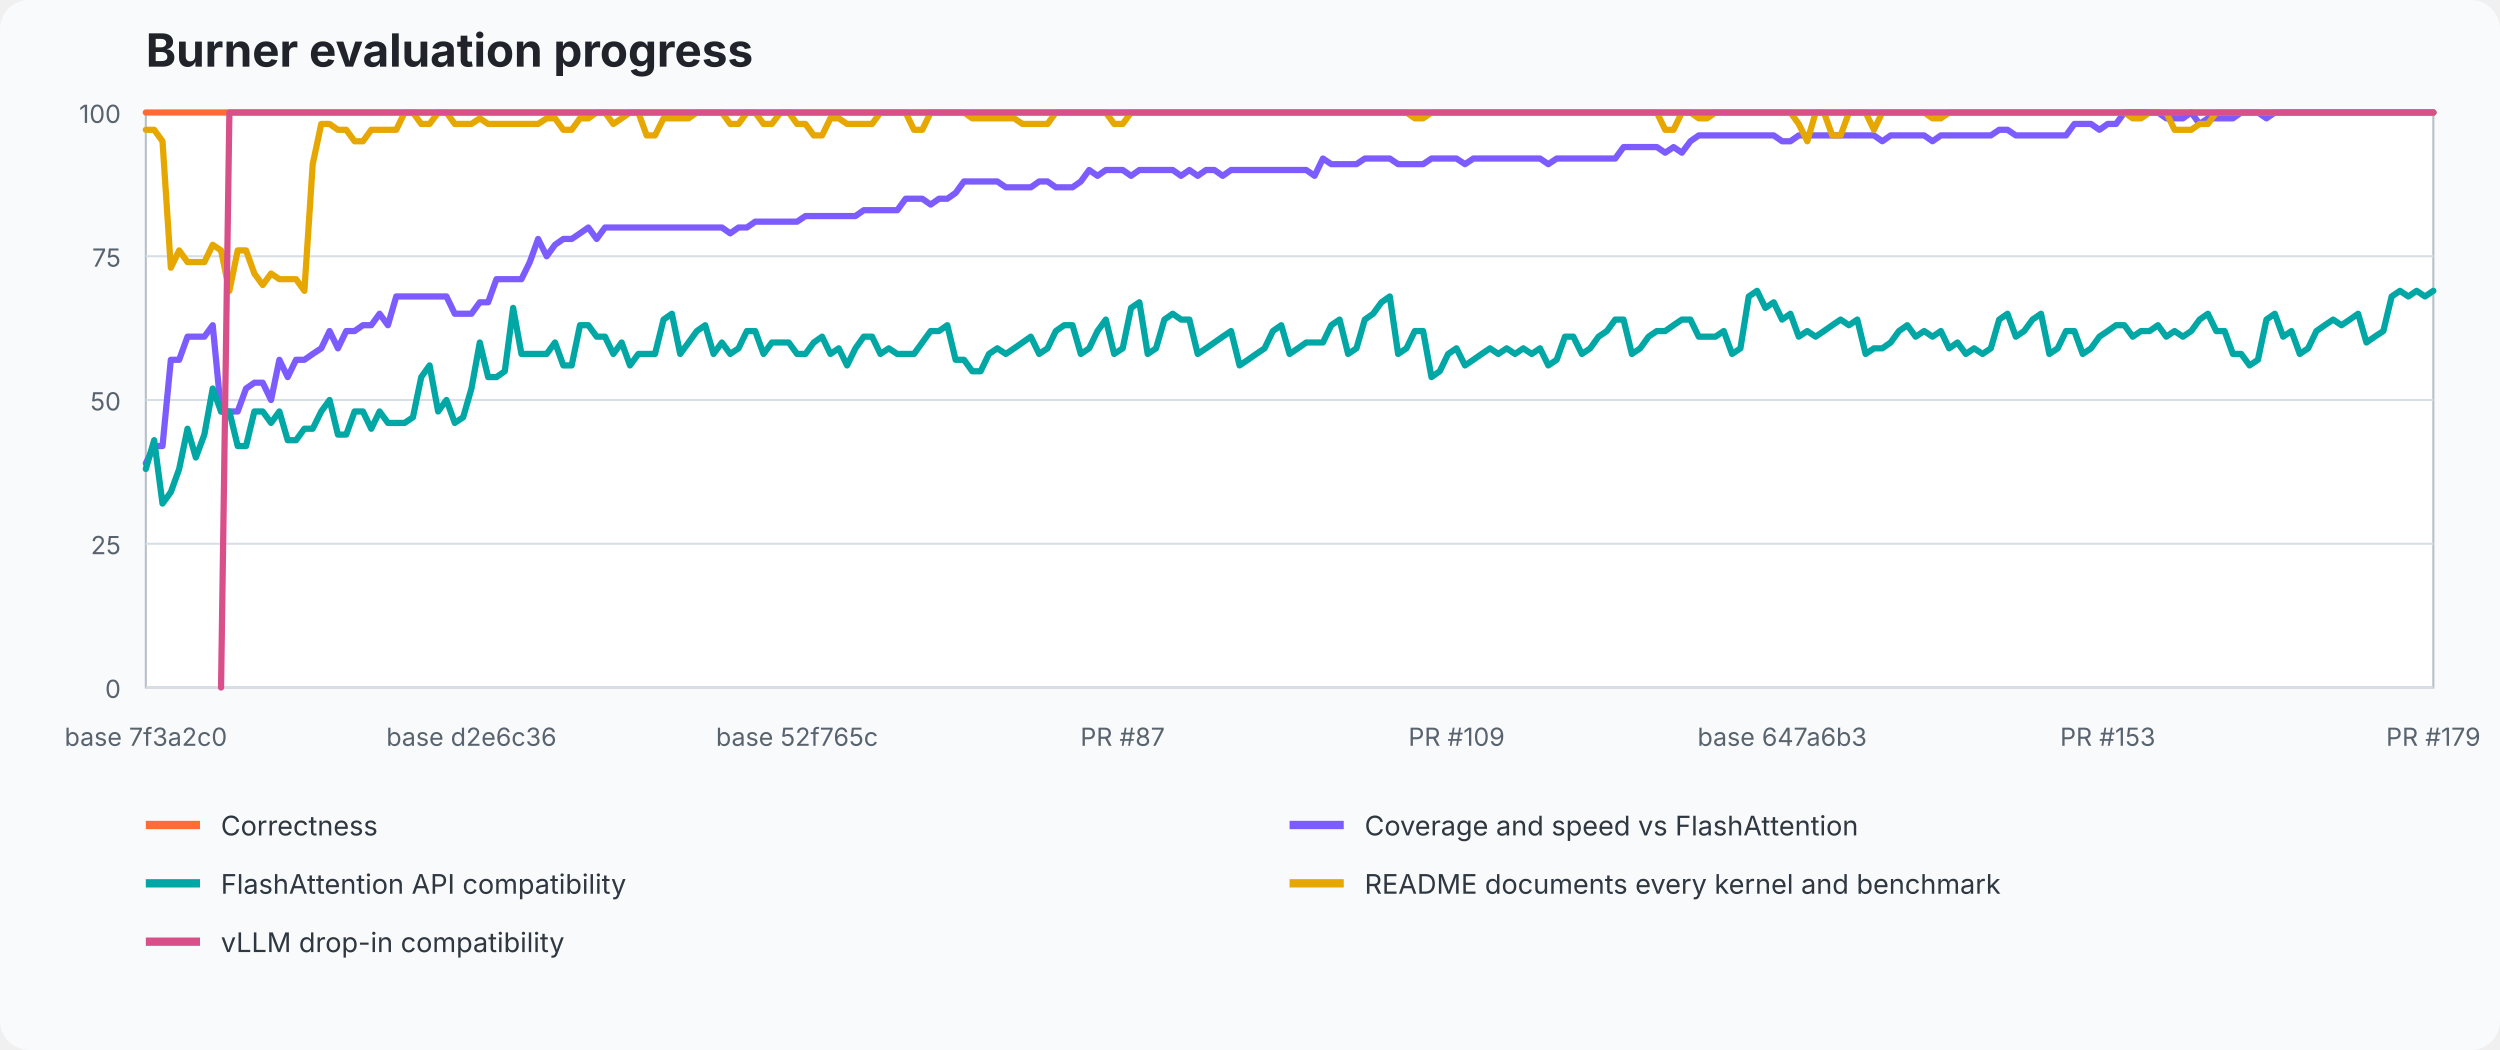
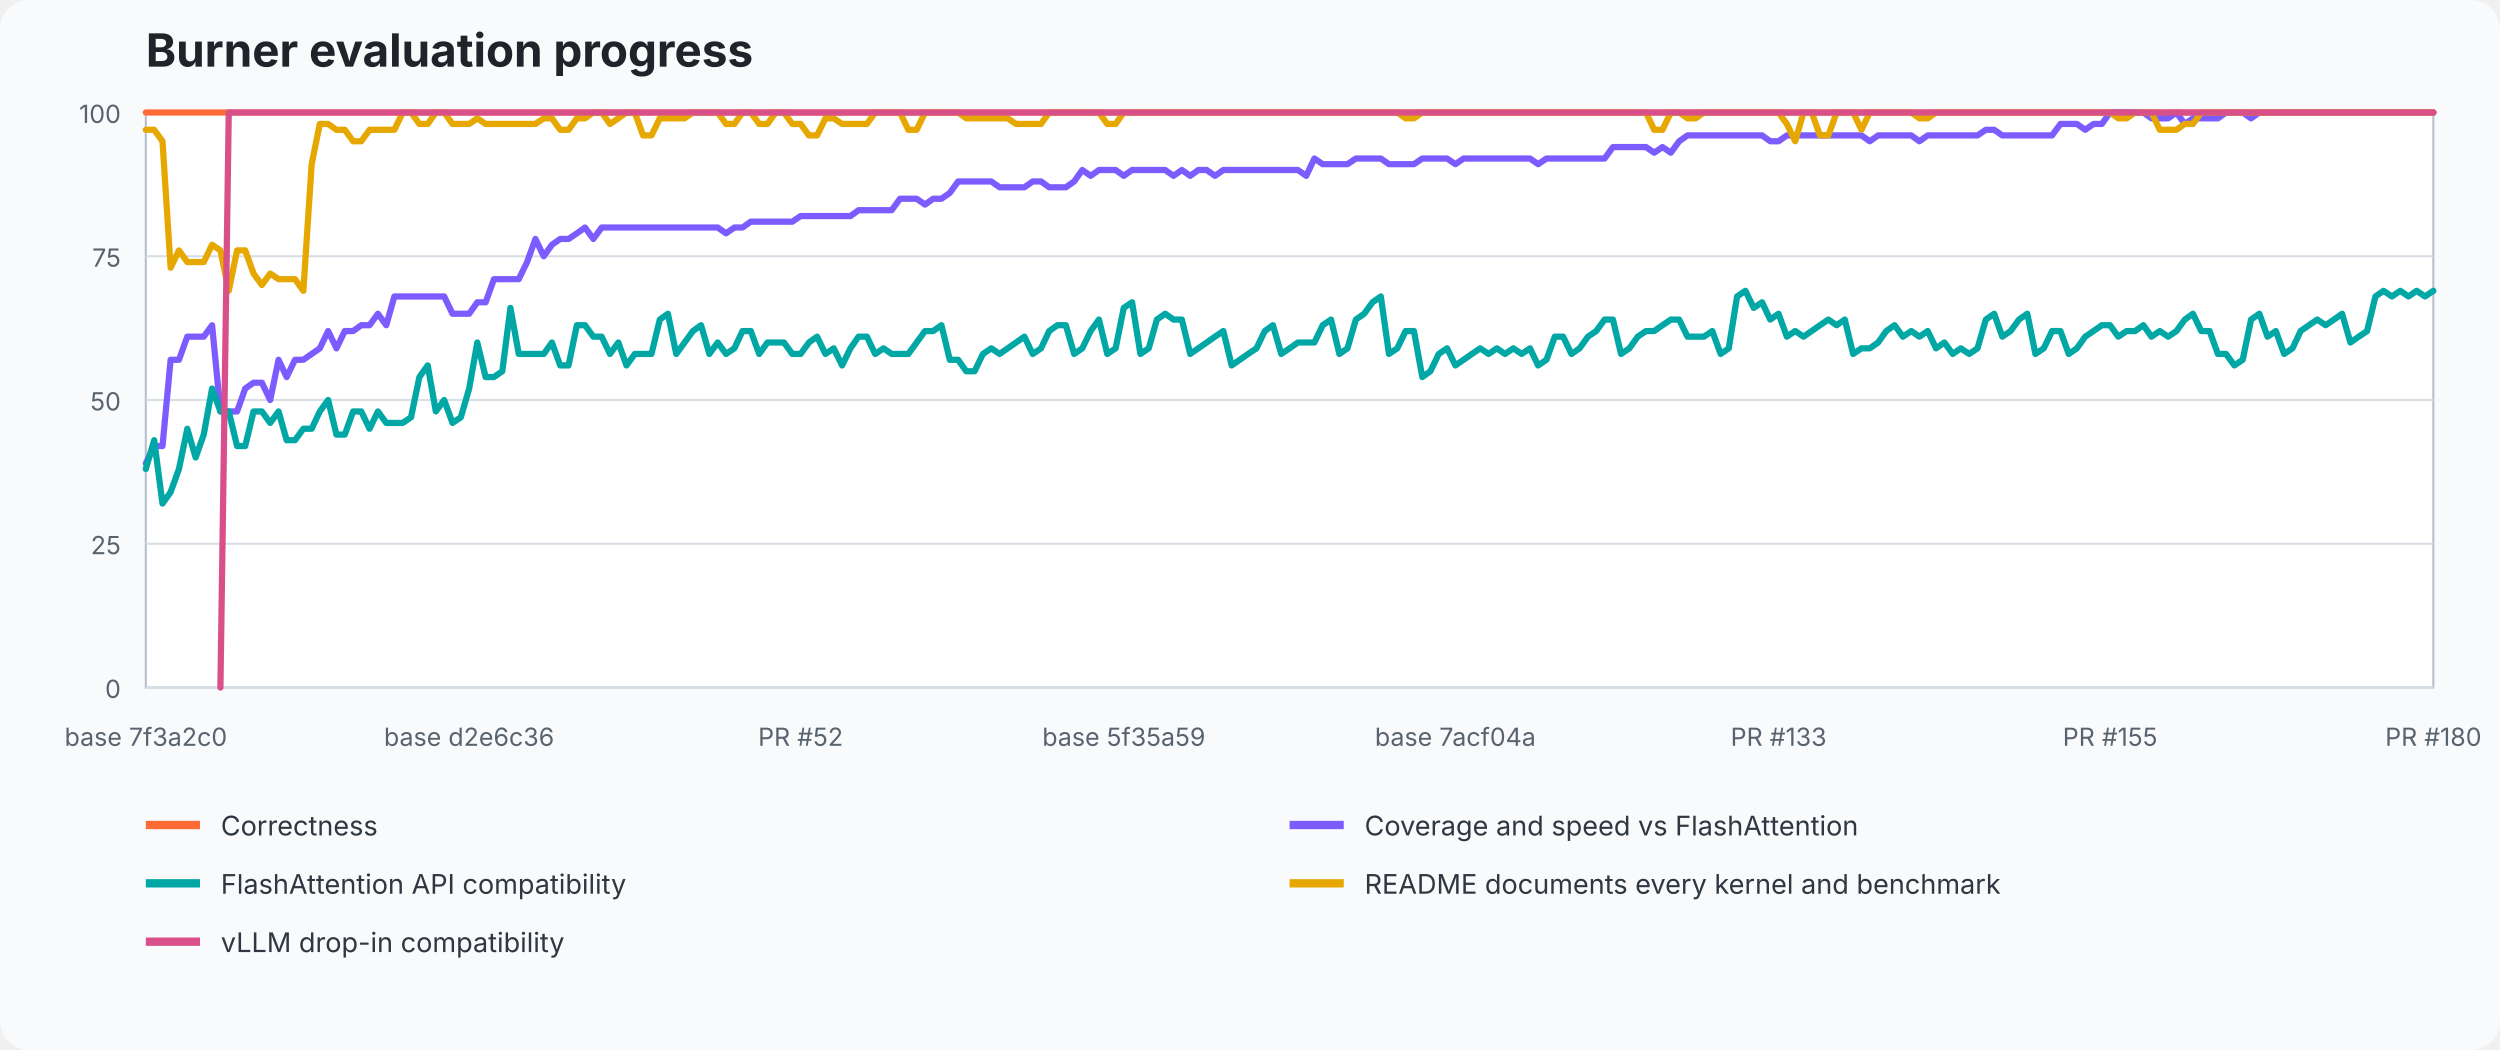
<svg xmlns="http://www.w3.org/2000/svg" width="1200" height="504" viewBox="0 0 1200 504" role="img" aria-labelledby="title desc">
  <style>text{font-family:ui-sans-serif,system-ui,-apple-system,BlinkMacSystemFont,"Segoe UI",sans-serif}.title{font-size:22px;font-weight:700;fill:#20242a}.axis{font-size:12px;fill:#59636e}.legend{font-size:13px;fill:#2f3740}.grid{stroke:#d8dee5;stroke-width:1}.plot{fill:#fff;stroke:#b7c0ca}</style>
  <rect width="100%" height="100%" fill="#f8fafc" rx="14" />
  <text x="70" y="32" class="title">Burner evaluation progress</text>
  <rect x="70" y="54" width="1098" height="276" class="plot" />
  <line x1="70" y1="330" x2="1168" y2="330" class="grid" />
  <text x="58" y="335" text-anchor="end" class="axis">0</text>
  <line x1="70" y1="261" x2="1168" y2="261" class="grid" />
  <text x="58" y="266" text-anchor="end" class="axis">25</text>
  <line x1="70" y1="192" x2="1168" y2="192" class="grid" />
  <text x="58" y="197" text-anchor="end" class="axis">50</text>
  <line x1="70" y1="123" x2="1168" y2="123" class="grid" />
  <text x="58" y="128" text-anchor="end" class="axis">75</text>
  <line x1="70" y1="54" x2="1168" y2="54" class="grid" />
  <text x="58" y="59" text-anchor="end" class="axis">100</text>
-   <polyline points="70.0,54.0 74.0,54.0 78.0,54.0 82.0,54.0 86.0,54.0 90.0,54.0 94.0,54.0 98.1,54.0 102.1,54.0 106.1,54.0 110.1,54.0 114.1,54.0 118.1,54.0 122.1,54.0 126.1,54.0 130.1,54.0 134.1,54.0 138.1,54.0 142.1,54.0 146.1,54.0 150.1,54.0 154.2,54.0 158.2,54.0 162.2,54.0 166.2,54.0 170.2,54.0 174.2,54.0 178.2,54.0 182.2,54.0 186.2,54.0 190.2,54.0 194.2,54.0 198.2,54.0 202.2,54.0 206.2,54.0 210.3,54.0 214.3,54.0 218.3,54.0 222.3,54.0 226.3,54.0 230.3,54.0 234.3,54.0 238.3,54.0 242.3,54.0 246.3,54.0 250.3,54.0 254.3,54.0 258.3,54.0 262.4,54.0 266.4,54.0 270.4,54.0 274.4,54.0 278.4,54.0 282.4,54.0 286.4,54.0 290.4,54.0 294.4,54.0 298.4,54.0 302.4,54.0 306.4,54.0 310.4,54.0 314.4,54.0 318.5,54.0 322.5,54.0 326.5,54.0 330.5,54.0 334.5,54.0 338.5,54.0 342.5,54.0 346.5,54.0 350.5,54.0 354.5,54.0 358.5,54.0 362.5,54.0 366.5,54.0 370.5,54.0 374.6,54.0 378.6,54.0 382.6,54.0 386.6,54.0 390.6,54.0 394.6,54.0 398.6,54.0 402.6,54.0 406.6,54.0 410.6,54.0 414.6,54.0 418.6,54.0 422.6,54.0 426.6,54.0 430.7,54.0 434.7,54.0 438.7,54.0 442.7,54.0 446.7,54.0 450.7,54.0 454.7,54.0 458.7,54.0 462.7,54.0 466.7,54.0 470.7,54.0 474.7,54.0 478.7,54.0 482.8,54.0 486.8,54.0 490.8,54.0 494.8,54.0 498.8,54.0 502.8,54.0 506.8,54.0 510.8,54.0 514.8,54.0 518.8,54.0 522.8,54.0 526.8,54.0 530.8,54.0 534.8,54.0 538.9,54.0 542.9,54.0 546.9,54.0 550.9,54.0 554.9,54.0 558.9,54.0 562.9,54.0 566.9,54.0 570.9,54.0 574.9,54.0 578.9,54.0 582.9,54.0 586.9,54.0 590.9,54.0 595.0,54.0 599.0,54.0 603.0,54.0 607.0,54.0 611.0,54.0 615.0,54.0 619.0,54.0 623.0,54.0 627.0,54.0 631.0,54.0 635.0,54.0 639.0,54.0 643.0,54.0 647.1,54.0 651.1,54.0 655.1,54.0 659.1,54.0 663.1,54.0 667.1,54.0 671.1,54.0 675.1,54.0 679.1,54.0 683.1,54.0 687.1,54.0 691.1,54.0 695.1,54.0 699.1,54.0 703.2,54.0 707.2,54.0 711.2,54.0 715.2,54.0 719.2,54.0 723.2,54.0 727.2,54.0 731.2,54.0 735.2,54.0 739.2,54.0 743.2,54.0 747.2,54.0 751.2,54.0 755.2,54.0 759.3,54.0 763.3,54.0 767.3,54.0 771.3,54.0 775.3,54.0 779.3,54.0 783.3,54.0 787.3,54.0 791.3,54.0 795.3,54.0 799.3,54.0 803.3,54.0 807.3,54.0 811.4,54.0 815.4,54.0 819.4,54.0 823.4,54.0 827.4,54.0 831.4,54.0 835.4,54.0 839.4,54.0 843.4,54.0 847.4,54.0 851.4,54.0 855.4,54.0 859.4,54.0 863.4,54.0 867.5,54.0 871.5,54.0 875.5,54.0 879.5,54.0 883.5,54.0 887.5,54.0 891.5,54.0 895.5,54.0 899.5,54.0 903.5,54.0 907.5,54.0 911.5,54.0 915.5,54.0 919.5,54.0 923.6,54.0 927.6,54.0 931.6,54.0 935.6,54.0 939.6,54.0 943.6,54.0 947.6,54.0 951.6,54.0 955.6,54.0 959.6,54.0 963.6,54.0 967.6,54.0 971.6,54.0 975.6,54.0 979.7,54.0 983.7,54.0 987.7,54.0 991.7,54.0 995.7,54.0 999.7,54.0 1003.7,54.0 1007.7,54.0 1011.7,54.0 1015.7,54.0 1019.7,54.0 1023.7,54.0 1027.7,54.0 1031.8,54.0 1035.8,54.0 1039.8,54.0 1043.8,54.0 1047.8,54.0 1051.8,54.0 1055.8,54.0 1059.8,54.0 1063.8,54.0 1067.8,54.0 1071.8,54.0 1075.8,54.0 1079.8,54.0 1083.8,54.0 1087.9,54.0 1091.9,54.0 1095.9,54.0 1099.9,54.0 1103.9,54.0 1107.9,54.0 1111.9,54.0 1115.9,54.0 1119.9,54.0 1123.9,54.0 1127.9,54.0 1131.9,54.0 1135.9,54.0 1139.9,54.0 1144.0,54.0 1148.0,54.0 1152.0,54.0 1156.0,54.0 1160.0,54.0 1164.0,54.0 1168.0,54.0" fill="none" stroke="#ff6b35" stroke-width="3" stroke-linejoin="round" stroke-linecap="round" />
-   <polyline points="70.0,222.4 74.0,214.1 78.0,214.1 82.0,172.7 86.0,172.7 90.0,161.6 94.0,161.6 98.1,161.6 102.1,156.1 106.1,197.5 110.1,197.5 114.1,197.5 118.1,186.5 122.1,183.7 126.1,183.7 130.1,192.0 134.1,172.7 138.1,181.0 142.1,172.7 146.1,172.7 150.1,169.9 154.2,167.2 158.2,158.9 162.2,167.2 166.2,158.9 170.2,158.9 174.2,156.1 178.2,156.1 182.2,150.6 186.2,156.1 190.2,142.3 194.2,142.3 198.2,142.3 202.2,142.3 206.2,142.3 210.3,142.3 214.3,142.3 218.3,150.6 222.3,150.6 226.3,150.6 230.3,145.1 234.3,145.1 238.3,134.0 242.3,134.0 246.3,134.0 250.3,134.0 254.3,125.8 258.3,114.7 262.4,123.0 266.4,117.5 270.4,114.7 274.4,114.7 278.4,112.0 282.4,109.2 286.4,114.7 290.4,109.2 294.4,109.2 298.4,109.2 302.4,109.2 306.4,109.2 310.4,109.2 314.4,109.2 318.5,109.2 322.5,109.2 326.5,109.2 330.5,109.2 334.5,109.2 338.5,109.2 342.5,109.2 346.5,109.2 350.5,112.0 354.5,109.2 358.5,109.2 362.5,106.4 366.5,106.4 370.5,106.4 374.6,106.4 378.6,106.4 382.6,106.4 386.6,103.7 390.6,103.7 394.6,103.7 398.6,103.7 402.6,103.7 406.6,103.7 410.6,103.7 414.6,100.9 418.6,100.9 422.6,100.9 426.6,100.9 430.7,100.9 434.7,95.4 438.7,95.4 442.7,95.4 446.7,98.2 450.7,95.4 454.7,95.4 458.7,92.6 462.7,87.1 466.7,87.1 470.7,87.1 474.7,87.1 478.7,87.1 482.8,89.9 486.8,89.9 490.8,89.9 494.8,89.9 498.8,87.1 502.8,87.1 506.8,89.9 510.8,89.9 514.8,89.9 518.8,87.1 522.8,81.6 526.8,84.4 530.8,81.6 534.8,81.6 538.9,81.6 542.9,84.4 546.9,81.6 550.9,81.6 554.9,81.6 558.9,81.6 562.9,81.6 566.9,84.4 570.9,81.6 574.9,84.4 578.9,81.6 582.9,81.6 586.9,84.4 590.9,81.6 595.0,81.6 599.0,81.6 603.0,81.6 607.0,81.6 611.0,81.6 615.0,81.6 619.0,81.6 623.0,81.6 627.0,81.6 631.0,84.4 635.0,76.1 639.0,78.8 643.0,78.8 647.1,78.8 651.1,78.8 655.1,76.1 659.1,76.1 663.1,76.1 667.1,76.1 671.1,78.8 675.1,78.8 679.1,78.8 683.1,78.8 687.1,76.1 691.1,76.1 695.1,76.1 699.1,76.1 703.2,78.8 707.2,76.1 711.2,76.1 715.2,76.1 719.2,76.1 723.2,76.1 727.2,76.1 731.2,76.1 735.2,76.1 739.2,76.1 743.2,78.8 747.2,76.1 751.2,76.1 755.2,76.1 759.3,76.1 763.3,76.1 767.3,76.1 771.3,76.1 775.3,76.1 779.3,70.6 783.3,70.6 787.3,70.6 791.3,70.6 795.3,70.6 799.3,73.3 803.3,70.6 807.3,73.3 811.4,67.8 815.4,65.0 819.4,65.0 823.4,65.0 827.4,65.0 831.4,65.0 835.4,65.0 839.4,65.0 843.4,65.0 847.4,65.0 851.4,65.0 855.4,67.8 859.4,67.8 863.4,65.0 867.5,65.0 871.5,65.0 875.5,65.0 879.5,65.0 883.5,65.0 887.5,65.0 891.5,65.0 895.5,65.0 899.5,65.0 903.5,67.8 907.5,65.0 911.5,65.0 915.5,65.0 919.5,65.0 923.6,65.0 927.6,67.8 931.6,65.0 935.6,65.0 939.6,65.0 943.6,65.0 947.6,65.0 951.6,65.0 955.6,65.0 959.6,62.3 963.6,62.3 967.6,65.0 971.6,65.0 975.6,65.0 979.7,65.0 983.7,65.0 987.7,65.0 991.7,65.0 995.7,59.5 999.7,59.5 1003.7,59.5 1007.7,62.3 1011.7,59.5 1015.7,59.5 1019.7,54.0 1023.7,54.0 1027.7,54.0 1031.8,54.0 1035.8,54.0 1039.8,56.8 1043.8,56.8 1047.8,56.8 1051.8,54.0 1055.8,59.5 1059.8,56.8 1063.8,56.8 1067.8,56.8 1071.8,56.8 1075.8,54.0 1079.8,54.0 1083.8,54.0 1087.9,56.8 1091.9,54.0 1095.9,54.0 1099.9,54.0 1103.9,54.0 1107.9,54.0 1111.9,54.0 1115.9,54.0 1119.9,54.0 1123.9,54.0 1127.9,54.0 1131.9,54.0 1135.9,54.0 1139.9,54.0 1144.0,54.0 1148.0,54.0 1152.0,54.0 1156.0,54.0 1160.0,54.0 1164.0,54.0 1168.0,54.0" fill="none" stroke="#7c5cff" stroke-width="3" stroke-linejoin="round" stroke-linecap="round" />
-   <polyline points="70.0,225.1 74.0,211.3 78.0,241.7 82.0,236.2 86.0,225.1 90.0,205.8 94.0,219.6 98.1,208.6 102.1,186.5 106.1,197.5 110.1,197.5 114.1,214.1 118.1,214.1 122.1,197.5 126.1,197.5 130.1,203.0 134.1,197.5 138.1,211.3 142.1,211.3 146.1,205.8 150.1,205.8 154.2,197.5 158.2,192.0 162.2,208.6 166.2,208.6 170.2,197.5 174.2,197.5 178.2,205.8 182.2,197.5 186.2,203.0 190.2,203.0 194.2,203.0 198.2,200.3 202.2,181.0 206.2,175.4 210.3,197.5 214.3,192.0 218.3,203.0 222.3,200.3 226.3,186.5 230.3,164.4 234.3,181.0 238.3,181.0 242.3,178.2 246.3,147.8 250.3,169.9 254.3,169.9 258.3,169.9 262.4,169.9 266.4,164.4 270.4,175.4 274.4,175.4 278.4,156.1 282.4,156.1 286.4,161.6 290.4,161.6 294.4,169.9 298.4,164.4 302.4,175.4 306.4,169.9 310.4,169.9 314.4,169.9 318.5,153.4 322.5,150.6 326.5,169.9 330.5,164.4 334.5,158.9 338.5,156.1 342.5,169.9 346.5,164.4 350.5,169.9 354.5,167.2 358.5,158.9 362.5,158.9 366.5,169.9 370.5,164.4 374.6,164.4 378.6,164.4 382.6,169.9 386.6,169.9 390.6,164.4 394.6,161.6 398.6,169.9 402.6,167.2 406.6,175.4 410.6,167.2 414.6,161.6 418.6,161.6 422.6,169.9 426.6,167.2 430.7,169.9 434.7,169.9 438.7,169.9 442.7,164.4 446.7,158.9 450.7,158.9 454.7,156.1 458.7,172.7 462.7,172.7 466.7,178.2 470.7,178.2 474.7,169.9 478.7,167.2 482.8,169.9 486.8,167.2 490.8,164.4 494.8,161.6 498.8,169.9 502.8,167.2 506.8,158.9 510.8,156.1 514.8,156.1 518.8,169.9 522.8,167.2 526.8,158.9 530.8,153.4 534.8,169.9 538.9,167.2 542.9,147.8 546.9,145.1 550.9,169.9 554.9,167.2 558.9,153.4 562.9,150.6 566.9,153.4 570.9,153.4 574.9,169.9 578.9,167.2 582.9,164.4 586.9,161.6 590.9,158.9 595.0,175.4 599.0,172.7 603.0,169.9 607.0,167.2 611.0,158.9 615.0,156.1 619.0,169.9 623.0,167.2 627.0,164.4 631.0,164.4 635.0,164.4 639.0,156.1 643.0,153.4 647.1,169.9 651.1,167.2 655.1,153.4 659.1,150.6 663.1,145.1 667.1,142.3 671.1,169.9 675.1,167.2 679.1,158.9 683.1,158.9 687.1,181.0 691.1,178.2 695.1,169.9 699.1,167.2 703.2,175.4 707.2,172.7 711.2,169.9 715.2,167.2 719.2,169.9 723.2,167.2 727.2,169.9 731.2,167.2 735.2,169.9 739.2,167.2 743.2,175.4 747.2,172.7 751.2,161.6 755.2,161.6 759.3,169.9 763.3,167.2 767.3,161.6 771.3,158.9 775.3,153.4 779.3,153.4 783.3,169.9 787.3,167.2 791.3,161.6 795.3,158.9 799.3,158.9 803.3,156.1 807.3,153.4 811.4,153.4 815.4,161.6 819.4,161.6 823.4,161.6 827.4,158.9 831.4,169.9 835.4,167.2 839.4,142.3 843.4,139.6 847.4,147.8 851.4,145.1 855.4,153.4 859.4,150.6 863.4,161.6 867.5,158.9 871.5,161.6 875.5,158.9 879.5,156.1 883.5,153.4 887.5,156.1 891.5,153.4 895.5,169.9 899.5,167.2 903.5,167.2 907.5,164.4 911.5,158.9 915.5,156.1 919.5,161.6 923.6,158.9 927.6,161.6 931.6,158.9 935.6,167.2 939.6,164.4 943.6,169.9 947.6,167.2 951.6,169.9 955.6,167.2 959.6,153.4 963.6,150.6 967.6,161.6 971.6,158.9 975.6,153.4 979.7,150.6 983.7,169.9 987.7,167.2 991.7,158.9 995.7,158.9 999.7,169.9 1003.7,167.2 1007.7,161.6 1011.7,158.9 1015.7,156.1 1019.7,156.1 1023.7,161.6 1027.7,158.9 1031.8,158.9 1035.8,156.1 1039.8,161.6 1043.8,158.9 1047.8,161.6 1051.8,158.9 1055.8,153.4 1059.8,150.6 1063.8,158.9 1067.8,158.9 1071.8,169.9 1075.8,169.9 1079.8,175.4 1083.8,172.7 1087.9,153.4 1091.9,150.6 1095.9,161.6 1099.9,158.9 1103.9,169.9 1107.9,167.2 1111.9,158.9 1115.9,156.1 1119.9,153.4 1123.9,156.1 1127.9,153.4 1131.9,150.6 1135.9,164.4 1139.9,161.6 1144.0,158.9 1148.0,142.3 1152.0,139.6 1156.0,142.3 1160.0,139.6 1164.0,142.3 1168.0,139.6" fill="none" stroke="#00a7a5" stroke-width="3" stroke-linejoin="round" stroke-linecap="round" />
-   <polyline points="70.0,62.3 74.0,62.3 78.0,67.8 82.0,128.5 86.0,120.2 90.0,125.8 94.0,125.8 98.1,125.8 102.1,117.5 106.1,120.2 110.1,139.6 114.1,120.2 118.1,120.2 122.1,131.3 126.1,136.8 130.1,131.3 134.1,134.0 138.1,134.0 142.1,134.0 146.1,139.6 150.1,78.8 154.2,59.5 158.2,59.5 162.2,62.3 166.2,62.3 170.2,67.8 174.2,67.8 178.2,62.3 182.2,62.3 186.2,62.3 190.2,62.3 194.2,54.0 198.2,54.0 202.2,59.5 206.2,59.5 210.3,54.0 214.3,54.0 218.3,59.5 222.3,59.5 226.3,59.5 230.3,56.8 234.3,59.5 238.3,59.5 242.3,59.5 246.3,59.5 250.3,59.5 254.3,59.5 258.3,59.5 262.4,56.8 266.4,56.8 270.4,62.3 274.4,62.3 278.4,56.8 282.4,56.8 286.4,54.0 290.4,54.0 294.4,59.5 298.4,56.8 302.4,54.0 306.4,54.0 310.4,65.0 314.4,65.0 318.5,56.8 322.5,56.8 326.5,56.8 330.5,56.8 334.5,54.0 338.5,54.0 342.5,54.0 346.5,54.0 350.5,59.5 354.5,59.5 358.5,54.0 362.5,54.0 366.5,59.5 370.5,59.5 374.6,54.0 378.6,54.0 382.6,59.5 386.6,59.5 390.6,65.0 394.6,65.0 398.6,56.8 402.6,56.8 406.6,59.5 410.6,59.5 414.6,59.5 418.6,59.5 422.6,54.0 426.6,54.0 430.7,54.0 434.7,54.0 438.7,62.3 442.7,62.3 446.7,54.0 450.7,54.0 454.7,54.0 458.7,54.0 462.7,54.0 466.7,56.8 470.7,56.8 474.7,56.8 478.7,56.8 482.8,56.8 486.8,56.8 490.8,59.5 494.8,59.5 498.8,59.5 502.8,59.5 506.8,54.0 510.8,54.0 514.8,54.0 518.8,54.0 522.8,54.0 526.8,54.0 530.8,54.0 534.8,59.5 538.9,59.5 542.9,54.0 546.9,54.0 550.9,54.0 554.9,54.0 558.9,54.0 562.9,54.0 566.9,54.0 570.9,54.0 574.9,54.0 578.9,54.0 582.9,54.0 586.9,54.0 590.9,54.0 595.0,54.0 599.0,54.0 603.0,54.0 607.0,54.0 611.0,54.0 615.0,54.0 619.0,54.0 623.0,54.0 627.0,54.0 631.0,54.0 635.0,54.0 639.0,54.0 643.0,54.0 647.1,54.0 651.1,54.0 655.1,54.0 659.1,54.0 663.1,54.0 667.1,54.0 671.1,54.0 675.1,54.0 679.1,56.8 683.1,56.8 687.1,54.0 691.1,54.0 695.1,54.0 699.1,54.0 703.2,54.0 707.2,54.0 711.2,54.0 715.2,54.0 719.2,54.0 723.2,54.0 727.2,54.0 731.2,54.0 735.2,54.0 739.2,54.0 743.2,54.0 747.2,54.0 751.2,54.0 755.2,54.0 759.3,54.0 763.3,54.0 767.3,54.0 771.3,54.0 775.3,54.0 779.3,54.0 783.3,54.0 787.3,54.0 791.3,54.0 795.3,54.0 799.3,62.3 803.3,62.3 807.3,54.0 811.4,54.0 815.4,56.8 819.4,56.8 823.4,54.0 827.4,54.0 831.4,54.0 835.4,54.0 839.4,54.0 843.4,54.0 847.4,54.0 851.4,54.0 855.4,54.0 859.4,54.0 863.4,59.5 867.5,67.8 871.5,54.0 875.5,54.0 879.5,65.0 883.5,65.0 887.5,54.0 891.5,54.0 895.5,54.0 899.5,62.3 903.5,54.0 907.5,54.0 911.5,54.0 915.5,54.0 919.5,54.0 923.6,54.0 927.6,56.8 931.6,56.8 935.6,54.0 939.6,54.0 943.6,54.0 947.6,54.0 951.6,54.0 955.6,54.0 959.6,54.0 963.6,54.0 967.6,54.0 971.6,54.0 975.6,54.0 979.7,54.0 983.7,54.0 987.7,54.0 991.7,54.0 995.7,54.0 999.7,54.0 1003.7,54.0 1007.7,54.0 1011.7,54.0 1015.7,54.0 1019.7,54.0 1023.7,56.8 1027.7,56.8 1031.8,54.0 1035.8,54.0 1039.8,54.0 1043.8,62.3 1047.8,62.3 1051.8,62.3 1055.8,59.5 1059.8,59.5 1063.8,54.0 1067.8,54.0 1071.8,54.0 1075.8,54.0 1079.8,54.0 1083.8,54.0 1087.9,54.0 1091.9,54.0 1095.9,54.0 1099.9,54.0 1103.9,54.0 1107.9,54.0 1111.9,54.0 1115.9,54.0 1119.9,54.0 1123.9,54.0 1127.9,54.0 1131.9,54.0 1135.9,54.0 1139.9,54.0 1144.0,54.0 1148.0,54.0 1152.0,54.0 1156.0,54.0 1160.0,54.0 1164.0,54.0 1168.0,54.0" fill="none" stroke="#e6a700" stroke-width="3" stroke-linejoin="round" stroke-linecap="round" />
-   <polyline points="106.1,330.0 110.1,54.0 114.1,54.0 118.1,54.0 122.1,54.0 126.1,54.0 130.1,54.0 134.1,54.0 138.1,54.0 142.1,54.0 146.1,54.0 150.1,54.0 154.2,54.0 158.2,54.0 162.2,54.0 166.2,54.0 170.2,54.0 174.2,54.0 178.2,54.0 182.2,54.0 186.2,54.0 190.2,54.0 194.2,54.0 198.2,54.0 202.2,54.0 206.2,54.0 210.3,54.0 214.3,54.0 218.3,54.0 222.3,54.0 226.3,54.0 230.3,54.0 234.3,54.0 238.3,54.0 242.3,54.0 246.3,54.0 250.3,54.0 254.3,54.0 258.3,54.0 262.4,54.0 266.4,54.0 270.4,54.0 274.4,54.0 278.4,54.0 282.4,54.0 286.4,54.0 290.4,54.0 294.4,54.0 298.4,54.0 302.4,54.0 306.4,54.0 310.4,54.0 314.4,54.0 318.5,54.0 322.5,54.0 326.5,54.0 330.5,54.0 334.5,54.0 338.5,54.0 342.5,54.0 346.5,54.0 350.5,54.0 354.5,54.0 358.5,54.0 362.5,54.0 366.5,54.0 370.5,54.0 374.6,54.0 378.6,54.0 382.6,54.0 386.6,54.0 390.6,54.0 394.6,54.0 398.6,54.0 402.6,54.0 406.6,54.0 410.6,54.0 414.6,54.0 418.6,54.0 422.6,54.0 426.6,54.0 430.7,54.0 434.7,54.0 438.7,54.0 442.7,54.0 446.7,54.0 450.7,54.0 454.7,54.0 458.7,54.0 462.7,54.0 466.7,54.0 470.7,54.0 474.7,54.0 478.7,54.0 482.8,54.0 486.8,54.0 490.8,54.0 494.8,54.0 498.8,54.0 502.8,54.0 506.8,54.0 510.8,54.0 514.8,54.0 518.8,54.0 522.8,54.0 526.8,54.0 530.8,54.0 534.8,54.0 538.9,54.0 542.9,54.0 546.9,54.0 550.9,54.0 554.9,54.0 558.9,54.0 562.9,54.0 566.9,54.0 570.9,54.0 574.9,54.0 578.9,54.0 582.9,54.0 586.9,54.0 590.9,54.0 595.0,54.0 599.0,54.0 603.0,54.0 607.0,54.0 611.0,54.0 615.0,54.0 619.0,54.0 623.0,54.0 627.0,54.0 631.0,54.0 635.0,54.0 639.0,54.0 643.0,54.0 647.1,54.0 651.1,54.0 655.1,54.0 659.1,54.0 663.1,54.0 667.1,54.0 671.1,54.0 675.1,54.0 679.1,54.0 683.1,54.0 687.1,54.0 691.1,54.0 695.1,54.0 699.1,54.0 703.2,54.0 707.2,54.0 711.2,54.0 715.2,54.0 719.2,54.0 723.2,54.0 727.2,54.0 731.2,54.0 735.2,54.0 739.2,54.0 743.2,54.0 747.2,54.0 751.2,54.0 755.2,54.0 759.3,54.0 763.3,54.0 767.3,54.0 771.3,54.0 775.3,54.0 779.3,54.0 783.3,54.0 787.3,54.0 791.3,54.0 795.3,54.0 799.3,54.0 803.3,54.0 807.3,54.0 811.4,54.0 815.4,54.0 819.4,54.0 823.4,54.0 827.4,54.0 831.4,54.0 835.4,54.0 839.4,54.0 843.4,54.0 847.4,54.0 851.4,54.0 855.4,54.0 859.4,54.0 863.4,54.0 867.5,54.0 871.5,54.0 875.5,54.0 879.5,54.0 883.5,54.0 887.5,54.0 891.5,54.0 895.5,54.0 899.5,54.0 903.5,54.0 907.5,54.0 911.5,54.0 915.5,54.0 919.5,54.0 923.6,54.0 927.6,54.0 931.6,54.0 935.6,54.0 939.6,54.0 943.6,54.0 947.6,54.0 951.6,54.0 955.6,54.0 959.6,54.0 963.6,54.0 967.6,54.0 971.6,54.0 975.6,54.0 979.7,54.0 983.7,54.0 987.7,54.0 991.7,54.0 995.7,54.0 999.7,54.0 1003.7,54.0 1007.7,54.0 1011.7,54.0 1015.7,54.0 1019.7,54.0 1023.7,54.0 1027.7,54.0 1031.8,54.0 1035.8,54.0 1039.8,54.0 1043.8,54.0 1047.8,54.0 1051.8,54.0 1055.8,54.0 1059.8,54.0 1063.8,54.0 1067.8,54.0 1071.8,54.0 1075.8,54.0 1079.8,54.0 1083.8,54.0 1087.9,54.0 1091.9,54.0 1095.9,54.0 1099.9,54.0 1103.9,54.0 1107.9,54.0 1111.9,54.0 1115.9,54.0 1119.9,54.0 1123.9,54.0 1127.9,54.0 1131.9,54.0 1135.9,54.0 1139.9,54.0 1144.0,54.0 1148.0,54.0 1152.0,54.0 1156.0,54.0 1160.0,54.0 1164.0,54.0 1168.0,54.0" fill="none" stroke="#d94f8a" stroke-width="3" stroke-linejoin="round" stroke-linecap="round" />
+   <polyline points="70.0,54.0 74.0,54.0 78.0,54.0 81.9,54.0 85.9,54.0 89.9,54.0 93.9,54.0 97.8,54.0 101.8,54.0 105.8,54.0 109.8,54.0 113.8,54.0 117.7,54.0 121.7,54.0 125.7,54.0 129.7,54.0 133.7,54.0 137.6,54.0 141.6,54.0 145.6,54.0 149.6,54.0 153.5,54.0 157.5,54.0 161.5,54.0 165.5,54.0 169.5,54.0 173.4,54.0 177.4,54.0 181.4,54.0 185.4,54.0 189.3,54.0 193.3,54.0 197.3,54.0 201.3,54.0 205.3,54.0 209.2,54.0 213.2,54.0 217.2,54.0 221.2,54.0 225.2,54.0 229.1,54.0 233.1,54.0 237.1,54.0 241.1,54.0 245.0,54.0 249.0,54.0 253.0,54.0 257.0,54.0 261.0,54.0 264.9,54.0 268.9,54.0 272.9,54.0 276.9,54.0 280.8,54.0 284.8,54.0 288.8,54.0 292.8,54.0 296.8,54.0 300.7,54.0 304.7,54.0 308.7,54.0 312.7,54.0 316.7,54.0 320.6,54.0 324.6,54.0 328.6,54.0 332.6,54.0 336.5,54.0 340.5,54.0 344.5,54.0 348.5,54.0 352.5,54.0 356.4,54.0 360.4,54.0 364.4,54.0 368.4,54.0 372.3,54.0 376.3,54.0 380.3,54.0 384.3,54.0 388.3,54.0 392.2,54.0 396.2,54.0 400.2,54.0 404.2,54.0 408.2,54.0 412.1,54.0 416.1,54.0 420.1,54.0 424.1,54.0 428.0,54.0 432.0,54.0 436.0,54.0 440.0,54.0 444.0,54.0 447.9,54.0 451.9,54.0 455.9,54.0 459.9,54.0 463.8,54.0 467.8,54.0 471.8,54.0 475.8,54.0 479.8,54.0 483.7,54.0 487.7,54.0 491.7,54.0 495.7,54.0 499.7,54.0 503.6,54.0 507.6,54.0 511.6,54.0 515.6,54.0 519.5,54.0 523.5,54.0 527.5,54.0 531.5,54.0 535.5,54.0 539.4,54.0 543.4,54.0 547.4,54.0 551.4,54.0 555.3,54.0 559.3,54.0 563.3,54.0 567.3,54.0 571.3,54.0 575.2,54.0 579.2,54.0 583.2,54.0 587.2,54.0 591.2,54.0 595.1,54.0 599.1,54.0 603.1,54.0 607.1,54.0 611.0,54.0 615.0,54.0 619.0,54.0 623.0,54.0 627.0,54.0 630.9,54.0 634.9,54.0 638.9,54.0 642.9,54.0 646.8,54.0 650.8,54.0 654.8,54.0 658.8,54.0 662.8,54.0 666.7,54.0 670.7,54.0 674.7,54.0 678.7,54.0 682.7,54.0 686.6,54.0 690.6,54.0 694.6,54.0 698.6,54.0 702.5,54.0 706.5,54.0 710.5,54.0 714.5,54.0 718.5,54.0 722.4,54.0 726.4,54.0 730.4,54.0 734.4,54.0 738.3,54.0 742.3,54.0 746.3,54.0 750.3,54.0 754.3,54.0 758.2,54.0 762.2,54.0 766.2,54.0 770.2,54.0 774.2,54.0 778.1,54.0 782.1,54.0 786.1,54.0 790.1,54.0 794.0,54.0 798.0,54.0 802.0,54.0 806.0,54.0 810.0,54.0 813.9,54.0 817.9,54.0 821.9,54.0 825.9,54.0 829.8,54.0 833.8,54.0 837.8,54.0 841.8,54.0 845.8,54.0 849.7,54.0 853.7,54.0 857.7,54.0 861.7,54.0 865.7,54.0 869.6,54.0 873.6,54.0 877.6,54.0 881.6,54.0 885.5,54.0 889.5,54.0 893.5,54.0 897.5,54.0 901.5,54.0 905.4,54.0 909.4,54.0 913.4,54.0 917.4,54.0 921.3,54.0 925.3,54.0 929.3,54.0 933.3,54.0 937.3,54.0 941.2,54.0 945.2,54.0 949.2,54.0 953.2,54.0 957.2,54.0 961.1,54.0 965.1,54.0 969.1,54.0 973.1,54.0 977.0,54.0 981.0,54.0 985.0,54.0 989.0,54.0 993.0,54.0 996.9,54.0 1000.9,54.0 1004.9,54.0 1008.9,54.0 1012.8,54.0 1016.8,54.0 1020.8,54.0 1024.8,54.0 1028.8,54.0 1032.7,54.0 1036.7,54.0 1040.7,54.0 1044.7,54.0 1048.7,54.0 1052.6,54.0 1056.6,54.0 1060.6,54.0 1064.6,54.0 1068.5,54.0 1072.5,54.0 1076.5,54.0 1080.5,54.0 1084.5,54.0 1088.4,54.0 1092.4,54.0 1096.4,54.0 1100.4,54.0 1104.3,54.0 1108.3,54.0 1112.3,54.0 1116.3,54.0 1120.3,54.0 1124.2,54.0 1128.2,54.0 1132.2,54.0 1136.2,54.0 1140.2,54.0 1144.1,54.0 1148.1,54.0 1152.1,54.0 1156.1,54.0 1160.0,54.0 1164.0,54.0 1168.0,54.0" fill="none" stroke="#ff6b35" stroke-width="3" stroke-linejoin="round" stroke-linecap="round" />
+   <polyline points="70.0,222.4 74.0,214.1 78.0,214.1 81.9,172.7 85.9,172.7 89.9,161.6 93.9,161.6 97.8,161.6 101.8,156.1 105.8,197.5 109.8,197.5 113.8,197.5 117.7,186.5 121.7,183.7 125.7,183.7 129.7,192.0 133.7,172.7 137.6,181.0 141.6,172.7 145.6,172.7 149.6,169.9 153.5,167.2 157.5,158.9 161.5,167.2 165.5,158.9 169.5,158.9 173.4,156.1 177.4,156.1 181.4,150.6 185.4,156.1 189.3,142.3 193.3,142.3 197.3,142.3 201.3,142.3 205.3,142.3 209.2,142.3 213.2,142.3 217.2,150.6 221.2,150.6 225.2,150.6 229.1,145.1 233.1,145.1 237.1,134.0 241.1,134.0 245.0,134.0 249.0,134.0 253.0,125.8 257.0,114.7 261.0,123.0 264.9,117.5 268.9,114.7 272.9,114.7 276.9,112.0 280.8,109.2 284.8,114.7 288.8,109.2 292.8,109.2 296.8,109.2 300.7,109.2 304.7,109.2 308.7,109.2 312.7,109.2 316.7,109.2 320.6,109.2 324.6,109.2 328.6,109.2 332.6,109.2 336.5,109.2 340.5,109.2 344.5,109.2 348.5,112.0 352.5,109.2 356.4,109.2 360.4,106.4 364.4,106.4 368.4,106.4 372.3,106.4 376.3,106.4 380.3,106.4 384.3,103.7 388.3,103.7 392.2,103.7 396.2,103.7 400.2,103.7 404.2,103.7 408.2,103.7 412.1,100.9 416.1,100.9 420.1,100.9 424.1,100.9 428.0,100.9 432.0,95.4 436.0,95.4 440.0,95.4 444.0,98.2 447.9,95.4 451.9,95.4 455.9,92.6 459.9,87.1 463.8,87.1 467.8,87.1 471.8,87.1 475.8,87.1 479.8,89.9 483.7,89.9 487.7,89.9 491.7,89.9 495.7,87.1 499.7,87.1 503.6,89.9 507.6,89.9 511.6,89.9 515.6,87.1 519.5,81.6 523.5,84.4 527.5,81.6 531.5,81.6 535.5,81.6 539.4,84.4 543.4,81.6 547.4,81.6 551.4,81.6 555.3,81.6 559.3,81.6 563.3,84.4 567.3,81.6 571.3,84.4 575.2,81.6 579.2,81.6 583.2,84.4 587.2,81.6 591.2,81.6 595.1,81.6 599.1,81.6 603.1,81.6 607.1,81.6 611.0,81.6 615.0,81.6 619.0,81.6 623.0,81.6 627.0,84.4 630.9,76.1 634.9,78.8 638.9,78.8 642.9,78.8 646.8,78.8 650.8,76.1 654.8,76.1 658.8,76.1 662.8,76.1 666.7,78.8 670.7,78.8 674.7,78.8 678.7,78.8 682.7,76.1 686.6,76.1 690.6,76.1 694.6,76.1 698.6,78.8 702.5,76.1 706.5,76.1 710.5,76.1 714.5,76.1 718.5,76.1 722.4,76.1 726.4,76.1 730.4,76.1 734.4,76.1 738.3,78.8 742.3,76.1 746.3,76.1 750.3,76.1 754.3,76.1 758.2,76.1 762.2,76.1 766.2,76.1 770.2,76.1 774.2,70.6 778.1,70.6 782.1,70.6 786.1,70.6 790.1,70.6 794.0,73.3 798.0,70.6 802.0,73.3 806.0,67.8 810.0,65.0 813.9,65.0 817.9,65.0 821.9,65.0 825.9,65.0 829.8,65.0 833.8,65.0 837.8,65.0 841.8,65.0 845.8,65.0 849.7,67.8 853.7,67.8 857.7,65.0 861.7,65.0 865.7,65.0 869.6,65.0 873.6,65.0 877.6,65.0 881.6,65.0 885.5,65.0 889.5,65.0 893.5,65.0 897.5,67.8 901.5,65.0 905.4,65.0 909.4,65.0 913.4,65.0 917.4,65.0 921.3,67.8 925.3,65.0 929.3,65.0 933.3,65.0 937.3,65.0 941.2,65.0 945.2,65.0 949.2,65.0 953.2,62.3 957.2,62.3 961.1,65.0 965.1,65.0 969.1,65.0 973.1,65.0 977.0,65.0 981.0,65.0 985.0,65.0 989.0,59.5 993.0,59.5 996.9,59.5 1000.9,62.3 1004.9,59.5 1008.9,59.5 1012.8,54.0 1016.8,54.0 1020.8,54.0 1024.8,54.0 1028.8,54.0 1032.7,56.8 1036.7,56.8 1040.7,56.8 1044.7,54.0 1048.7,59.5 1052.6,56.8 1056.6,56.8 1060.6,56.8 1064.6,56.8 1068.5,54.0 1072.5,54.0 1076.5,54.0 1080.5,56.8 1084.5,54.0 1088.4,54.0 1092.4,54.0 1096.4,54.0 1100.4,54.0 1104.3,54.0 1108.3,54.0 1112.3,54.0 1116.3,54.0 1120.3,54.0 1124.2,54.0 1128.2,54.0 1132.2,54.0 1136.2,54.0 1140.2,54.0 1144.1,54.0 1148.1,54.0 1152.1,54.0 1156.1,54.0 1160.0,54.0 1164.0,54.0 1168.0,54.0" fill="none" stroke="#7c5cff" stroke-width="3" stroke-linejoin="round" stroke-linecap="round" />
+   <polyline points="70.0,225.1 74.0,211.3 78.0,241.7 81.9,236.2 85.9,225.1 89.9,205.8 93.9,219.6 97.8,208.6 101.8,186.5 105.8,197.5 109.8,197.5 113.8,214.1 117.7,214.1 121.7,197.5 125.7,197.5 129.7,203.0 133.7,197.5 137.6,211.3 141.6,211.3 145.6,205.8 149.6,205.8 153.5,197.5 157.5,192.0 161.5,208.6 165.5,208.6 169.5,197.5 173.4,197.5 177.4,205.8 181.4,197.5 185.4,203.0 189.3,203.0 193.3,203.0 197.3,200.3 201.3,181.0 205.3,175.4 209.2,197.5 213.2,192.0 217.2,203.0 221.2,200.3 225.2,186.5 229.1,164.4 233.1,181.0 237.1,181.0 241.1,178.2 245.0,147.8 249.0,169.9 253.0,169.9 257.0,169.9 261.0,169.9 264.9,164.4 268.9,175.4 272.9,175.4 276.9,156.1 280.8,156.1 284.8,161.6 288.8,161.6 292.8,169.9 296.8,164.4 300.7,175.4 304.7,169.9 308.7,169.9 312.7,169.9 316.7,153.4 320.6,150.6 324.6,169.9 328.6,164.4 332.6,158.9 336.5,156.1 340.5,169.9 344.5,164.4 348.5,169.9 352.5,167.2 356.4,158.9 360.4,158.9 364.4,169.9 368.4,164.4 372.3,164.4 376.3,164.4 380.3,169.9 384.3,169.9 388.3,164.4 392.2,161.6 396.2,169.9 400.2,167.2 404.2,175.4 408.2,167.2 412.1,161.6 416.1,161.6 420.1,169.9 424.1,167.2 428.0,169.9 432.0,169.9 436.0,169.9 440.0,164.4 444.0,158.9 447.9,158.9 451.9,156.1 455.9,172.7 459.9,172.7 463.8,178.2 467.8,178.2 471.8,169.9 475.8,167.2 479.8,169.9 483.7,167.2 487.7,164.4 491.7,161.6 495.7,169.9 499.7,167.2 503.6,158.9 507.6,156.1 511.6,156.1 515.6,169.9 519.5,167.2 523.5,158.9 527.5,153.4 531.5,169.9 535.5,167.2 539.4,147.8 543.4,145.1 547.4,169.9 551.4,167.2 555.3,153.4 559.3,150.6 563.3,153.4 567.3,153.4 571.3,169.9 575.2,167.2 579.2,164.4 583.2,161.6 587.2,158.9 591.2,175.4 595.1,172.7 599.1,169.9 603.1,167.2 607.1,158.9 611.0,156.1 615.0,169.9 619.0,167.2 623.0,164.4 627.0,164.4 630.9,164.4 634.9,156.1 638.9,153.4 642.9,169.9 646.8,167.2 650.8,153.4 654.8,150.6 658.8,145.1 662.8,142.3 666.7,169.9 670.7,167.2 674.7,158.9 678.7,158.9 682.7,181.0 686.6,178.2 690.6,169.9 694.6,167.2 698.6,175.4 702.5,172.7 706.5,169.9 710.5,167.2 714.5,169.9 718.5,167.2 722.4,169.9 726.4,167.2 730.4,169.9 734.4,167.2 738.3,175.4 742.3,172.7 746.3,161.6 750.3,161.6 754.3,169.9 758.2,167.2 762.2,161.6 766.2,158.9 770.2,153.4 774.2,153.4 778.1,169.9 782.1,167.2 786.1,161.6 790.1,158.9 794.0,158.9 798.0,156.1 802.0,153.4 806.0,153.4 810.0,161.6 813.9,161.6 817.9,161.6 821.9,158.9 825.9,169.9 829.8,167.2 833.8,142.3 837.8,139.6 841.8,147.8 845.8,145.1 849.7,153.4 853.7,150.6 857.7,161.6 861.7,158.9 865.7,161.6 869.6,158.9 873.6,156.1 877.6,153.4 881.6,156.1 885.5,153.4 889.5,169.9 893.5,167.2 897.5,167.2 901.5,164.4 905.4,158.9 909.4,156.1 913.4,161.6 917.4,158.9 921.3,161.6 925.3,158.9 929.3,167.2 933.3,164.4 937.3,169.9 941.2,167.2 945.2,169.9 949.2,167.2 953.2,153.4 957.2,150.6 961.1,161.6 965.1,158.9 969.1,153.4 973.1,150.6 977.0,169.9 981.0,167.2 985.0,158.9 989.0,158.9 993.0,169.9 996.9,167.2 1000.9,161.6 1004.9,158.9 1008.9,156.1 1012.8,156.1 1016.8,161.6 1020.8,158.9 1024.8,158.9 1028.8,156.1 1032.7,161.6 1036.7,158.9 1040.7,161.6 1044.7,158.9 1048.7,153.4 1052.6,150.6 1056.6,158.9 1060.6,158.9 1064.6,169.9 1068.5,169.9 1072.5,175.4 1076.5,172.7 1080.5,153.4 1084.5,150.6 1088.4,161.6 1092.4,158.9 1096.4,169.9 1100.4,167.2 1104.3,158.9 1108.3,156.1 1112.3,153.4 1116.3,156.1 1120.3,153.4 1124.2,150.6 1128.2,164.4 1132.2,161.6 1136.2,158.9 1140.2,142.3 1144.1,139.6 1148.1,142.3 1152.1,139.6 1156.1,142.3 1160.0,139.6 1164.0,142.3 1168.0,139.6" fill="none" stroke="#00a7a5" stroke-width="3" stroke-linejoin="round" stroke-linecap="round" />
+   <polyline points="70.0,62.3 74.0,62.3 78.0,67.8 81.9,128.5 85.9,120.2 89.9,125.8 93.9,125.8 97.8,125.8 101.8,117.5 105.8,120.2 109.8,139.6 113.8,120.2 117.7,120.2 121.7,131.3 125.7,136.8 129.7,131.3 133.7,134.0 137.6,134.0 141.6,134.0 145.6,139.6 149.6,78.8 153.5,59.5 157.5,59.5 161.5,62.3 165.5,62.3 169.5,67.8 173.4,67.8 177.4,62.3 181.4,62.3 185.4,62.3 189.3,62.3 193.3,54.0 197.3,54.0 201.3,59.5 205.3,59.5 209.2,54.0 213.2,54.0 217.2,59.5 221.2,59.5 225.2,59.5 229.1,56.8 233.1,59.5 237.1,59.5 241.1,59.5 245.0,59.5 249.0,59.5 253.0,59.5 257.0,59.5 261.0,56.8 264.9,56.8 268.9,62.3 272.9,62.3 276.9,56.8 280.8,56.8 284.8,54.0 288.8,54.0 292.8,59.5 296.8,56.8 300.7,54.0 304.7,54.0 308.7,65.0 312.7,65.0 316.7,56.8 320.6,56.8 324.6,56.8 328.6,56.8 332.6,54.0 336.5,54.0 340.5,54.0 344.5,54.0 348.5,59.5 352.5,59.5 356.4,54.0 360.4,54.0 364.4,59.5 368.4,59.5 372.3,54.0 376.3,54.0 380.3,59.5 384.3,59.5 388.3,65.0 392.2,65.0 396.2,56.8 400.2,56.8 404.2,59.5 408.2,59.5 412.1,59.5 416.1,59.5 420.1,54.0 424.1,54.0 428.0,54.0 432.0,54.0 436.0,62.3 440.0,62.3 444.0,54.0 447.9,54.0 451.9,54.0 455.9,54.0 459.9,54.0 463.8,56.8 467.8,56.8 471.8,56.8 475.8,56.8 479.8,56.8 483.7,56.8 487.7,59.5 491.7,59.5 495.7,59.5 499.7,59.5 503.6,54.0 507.6,54.0 511.6,54.0 515.6,54.0 519.5,54.0 523.5,54.0 527.5,54.0 531.5,59.5 535.5,59.5 539.4,54.0 543.4,54.0 547.4,54.0 551.4,54.0 555.3,54.0 559.3,54.0 563.3,54.0 567.3,54.0 571.3,54.0 575.2,54.0 579.2,54.0 583.2,54.0 587.2,54.0 591.2,54.0 595.1,54.0 599.1,54.0 603.1,54.0 607.1,54.0 611.0,54.0 615.0,54.0 619.0,54.0 623.0,54.0 627.0,54.0 630.9,54.0 634.9,54.0 638.9,54.0 642.9,54.0 646.8,54.0 650.8,54.0 654.8,54.0 658.8,54.0 662.8,54.0 666.7,54.0 670.7,54.0 674.7,56.8 678.7,56.8 682.7,54.0 686.6,54.0 690.6,54.0 694.6,54.0 698.6,54.0 702.5,54.0 706.5,54.0 710.5,54.0 714.5,54.0 718.5,54.0 722.4,54.0 726.4,54.0 730.4,54.0 734.4,54.0 738.3,54.0 742.3,54.0 746.3,54.0 750.3,54.0 754.3,54.0 758.2,54.0 762.2,54.0 766.2,54.0 770.2,54.0 774.2,54.0 778.1,54.0 782.1,54.0 786.1,54.0 790.1,54.0 794.0,62.3 798.0,62.3 802.0,54.0 806.0,54.0 810.0,56.8 813.9,56.8 817.9,54.0 821.9,54.0 825.9,54.0 829.8,54.0 833.8,54.0 837.8,54.0 841.8,54.0 845.8,54.0 849.7,54.0 853.7,54.0 857.7,59.5 861.7,67.8 865.7,54.0 869.6,54.0 873.6,65.0 877.6,65.0 881.6,54.0 885.5,54.0 889.5,54.0 893.5,62.3 897.5,54.0 901.5,54.0 905.4,54.0 909.4,54.0 913.4,54.0 917.4,54.0 921.3,56.8 925.3,56.8 929.3,54.0 933.3,54.0 937.3,54.0 941.2,54.0 945.2,54.0 949.2,54.0 953.2,54.0 957.2,54.0 961.1,54.0 965.1,54.0 969.1,54.0 973.1,54.0 977.0,54.0 981.0,54.0 985.0,54.0 989.0,54.0 993.0,54.0 996.9,54.0 1000.9,54.0 1004.9,54.0 1008.9,54.0 1012.8,54.0 1016.8,56.8 1020.8,56.8 1024.8,54.0 1028.8,54.0 1032.7,54.0 1036.7,62.3 1040.7,62.3 1044.7,62.3 1048.7,59.5 1052.6,59.5 1056.6,54.0 1060.6,54.0 1064.6,54.0 1068.5,54.0 1072.5,54.0 1076.5,54.0 1080.5,54.0 1084.5,54.0 1088.4,54.0 1092.4,54.0 1096.4,54.0 1100.4,54.0 1104.3,54.0 1108.3,54.0 1112.3,54.0 1116.3,54.0 1120.3,54.0 1124.2,54.0 1128.2,54.0 1132.2,54.0 1136.2,54.0 1140.2,54.0 1144.1,54.0 1148.1,54.0 1152.1,54.0 1156.1,54.0 1160.0,54.0 1164.0,54.0 1168.0,54.0" fill="none" stroke="#e6a700" stroke-width="3" stroke-linejoin="round" stroke-linecap="round" />
+   <polyline points="105.8,330.0 109.8,54.0 113.8,54.0 117.7,54.0 121.7,54.0 125.7,54.0 129.7,54.0 133.7,54.0 137.6,54.0 141.6,54.0 145.6,54.0 149.6,54.0 153.5,54.0 157.5,54.0 161.5,54.0 165.5,54.0 169.5,54.0 173.4,54.0 177.4,54.0 181.4,54.0 185.4,54.0 189.3,54.0 193.3,54.0 197.3,54.0 201.3,54.0 205.3,54.0 209.2,54.0 213.2,54.0 217.2,54.0 221.2,54.0 225.2,54.0 229.1,54.0 233.1,54.0 237.1,54.0 241.1,54.0 245.0,54.0 249.0,54.0 253.0,54.0 257.0,54.0 261.0,54.0 264.9,54.0 268.9,54.0 272.9,54.0 276.9,54.0 280.8,54.0 284.8,54.0 288.8,54.0 292.8,54.0 296.8,54.0 300.7,54.0 304.7,54.0 308.7,54.0 312.7,54.0 316.7,54.0 320.6,54.0 324.6,54.0 328.6,54.0 332.6,54.0 336.5,54.0 340.5,54.0 344.5,54.0 348.5,54.0 352.5,54.0 356.4,54.0 360.4,54.0 364.4,54.0 368.4,54.0 372.3,54.0 376.3,54.0 380.3,54.0 384.3,54.0 388.3,54.0 392.2,54.0 396.2,54.0 400.2,54.0 404.2,54.0 408.2,54.0 412.1,54.0 416.1,54.0 420.1,54.0 424.1,54.0 428.0,54.0 432.0,54.0 436.0,54.0 440.0,54.0 444.0,54.0 447.9,54.0 451.9,54.0 455.9,54.0 459.9,54.0 463.8,54.0 467.8,54.0 471.8,54.0 475.8,54.0 479.8,54.0 483.7,54.0 487.7,54.0 491.7,54.0 495.7,54.0 499.7,54.0 503.6,54.0 507.6,54.0 511.6,54.0 515.6,54.0 519.5,54.0 523.5,54.0 527.5,54.0 531.5,54.0 535.5,54.0 539.4,54.0 543.4,54.0 547.4,54.0 551.4,54.0 555.3,54.0 559.3,54.0 563.3,54.0 567.3,54.0 571.3,54.0 575.2,54.0 579.2,54.0 583.2,54.0 587.2,54.0 591.2,54.0 595.1,54.0 599.1,54.0 603.1,54.0 607.1,54.0 611.0,54.0 615.0,54.0 619.0,54.0 623.0,54.0 627.0,54.0 630.9,54.0 634.9,54.0 638.9,54.0 642.9,54.0 646.8,54.0 650.8,54.0 654.8,54.0 658.8,54.0 662.8,54.0 666.7,54.0 670.7,54.0 674.7,54.0 678.7,54.0 682.7,54.0 686.6,54.0 690.6,54.0 694.6,54.0 698.6,54.0 702.5,54.0 706.5,54.0 710.5,54.0 714.5,54.0 718.5,54.0 722.4,54.0 726.4,54.0 730.4,54.0 734.4,54.0 738.3,54.0 742.3,54.0 746.3,54.0 750.3,54.0 754.3,54.0 758.2,54.0 762.2,54.0 766.2,54.0 770.2,54.0 774.2,54.0 778.1,54.0 782.1,54.0 786.1,54.0 790.1,54.0 794.0,54.0 798.0,54.0 802.0,54.0 806.0,54.0 810.0,54.0 813.9,54.0 817.9,54.0 821.9,54.0 825.9,54.0 829.8,54.0 833.8,54.0 837.8,54.0 841.8,54.0 845.8,54.0 849.7,54.0 853.7,54.0 857.7,54.0 861.7,54.0 865.7,54.0 869.6,54.0 873.6,54.0 877.6,54.0 881.6,54.0 885.5,54.0 889.5,54.0 893.5,54.0 897.5,54.0 901.5,54.0 905.4,54.0 909.4,54.0 913.4,54.0 917.4,54.0 921.3,54.0 925.3,54.0 929.3,54.0 933.3,54.0 937.3,54.0 941.2,54.0 945.2,54.0 949.2,54.0 953.2,54.0 957.2,54.0 961.1,54.0 965.1,54.0 969.1,54.0 973.1,54.0 977.0,54.0 981.0,54.0 985.0,54.0 989.0,54.0 993.0,54.0 996.9,54.0 1000.9,54.0 1004.9,54.0 1008.9,54.0 1012.8,54.0 1016.8,54.0 1020.8,54.0 1024.8,54.0 1028.8,54.0 1032.7,54.0 1036.7,54.0 1040.7,54.0 1044.7,54.0 1048.7,54.0 1052.6,54.0 1056.6,54.0 1060.6,54.0 1064.6,54.0 1068.5,54.0 1072.5,54.0 1076.5,54.0 1080.5,54.0 1084.5,54.0 1088.4,54.0 1092.4,54.0 1096.4,54.0 1100.4,54.0 1104.3,54.0 1108.3,54.0 1112.3,54.0 1116.3,54.0 1120.3,54.0 1124.2,54.0 1128.2,54.0 1132.2,54.0 1136.2,54.0 1140.2,54.0 1144.1,54.0 1148.1,54.0 1152.1,54.0 1156.1,54.0 1160.0,54.0 1164.0,54.0 1168.0,54.0" fill="none" stroke="#d94f8a" stroke-width="3" stroke-linejoin="round" stroke-linecap="round" />
  <text x="70" y="358" text-anchor="middle" class="axis">base 7f3a2c0</text>
-   <text x="226.285" y="358" text-anchor="middle" class="axis">base d2e6c36</text>
-   <text x="382.569" y="358" text-anchor="middle" class="axis">base 52f765c</text>
-   <text x="538.854" y="358" text-anchor="middle" class="axis">PR #87</text>
-   <text x="699.146" y="358" text-anchor="middle" class="axis">PR #109</text>
-   <text x="855.431" y="358" text-anchor="middle" class="axis">base 647a6b3</text>
-   <text x="1011.715" y="358" text-anchor="middle" class="axis">PR #153</text>
-   <text x="1168" y="358" text-anchor="middle" class="axis">PR #179</text>
+   <text x="225.152" y="358" text-anchor="middle" class="axis">base d2e6c36</text>
+   <text x="384.283" y="358" text-anchor="middle" class="axis">PR #52</text>
+   <text x="539.435" y="358" text-anchor="middle" class="axis">base 5f35a59</text>
+   <text x="698.565" y="358" text-anchor="middle" class="axis">base 7acf04a</text>
+   <text x="853.717" y="358" text-anchor="middle" class="axis">PR #133</text>
+   <text x="1012.848" y="358" text-anchor="middle" class="axis">PR #155</text>
+   <text x="1168" y="358" text-anchor="middle" class="axis">PR #180</text>
  <line x1="70" y1="396" x2="96" y2="396" stroke="#ff6b35" stroke-width="4" />
  <text x="106" y="401" class="legend">Correctness</text>
  <line x1="619" y1="396" x2="645" y2="396" stroke="#7c5cff" stroke-width="4" />
  <text x="655" y="401" class="legend">Coverage and speed vs FlashAttention</text>
  <line x1="70" y1="424" x2="96" y2="424" stroke="#00a7a5" stroke-width="4" />
  <text x="106" y="429" class="legend">FlashAttention API compatibility</text>
  <line x1="619" y1="424" x2="645" y2="424" stroke="#e6a700" stroke-width="4" />
  <text x="655" y="429" class="legend">README documents every kernel and benchmark</text>
  <line x1="70" y1="452" x2="96" y2="452" stroke="#d94f8a" stroke-width="4" />
  <text x="106" y="457" class="legend">vLLM drop-in compatibility</text>
</svg>
